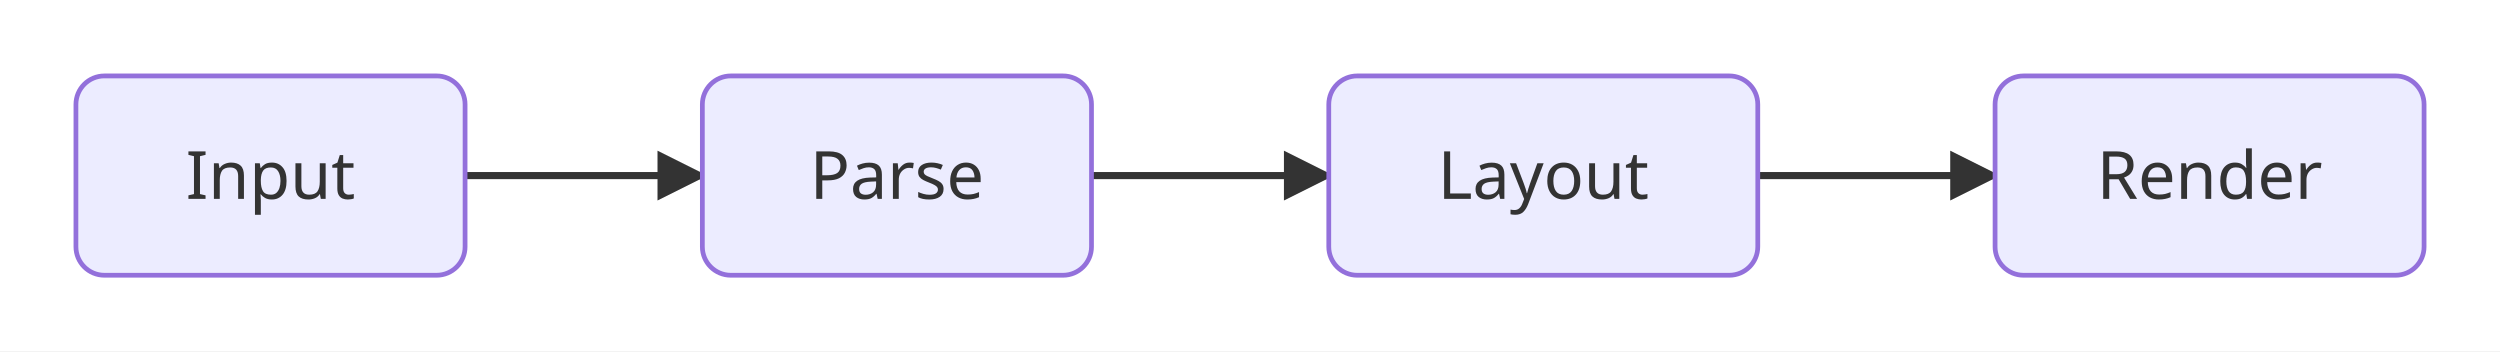
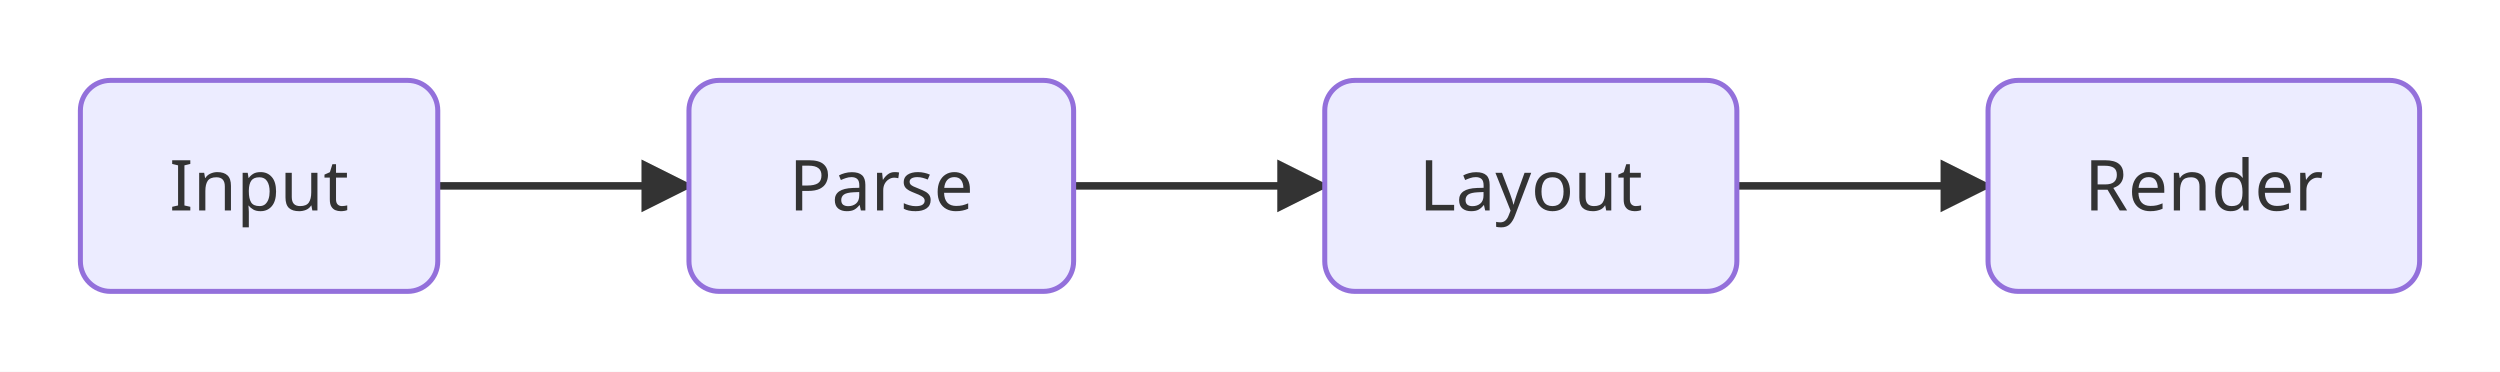
- <svg xmlns="http://www.w3.org/2000/svg" role="img" width="526.8" height="74" viewBox="0 0 526.8 74" font-family="sans-serif" font-size="14">
+ <svg xmlns="http://www.w3.org/2000/svg" role="img" width="497.64" height="74" viewBox="0 0 497.64 74" font-family="sans-serif" font-size="14">
  <defs>
    <marker id="arrow" viewBox="0 0 10 10" refX="9" refY="5" markerWidth="7" markerHeight="7" orient="auto-start-reverse">
      <path d="M0,0 L10,5 L0,10 z" fill="#333333" />
    </marker>
  </defs>
  <rect width="100%" height="100%" fill="#ffffff" />
  <g transform="translate(16,16)">
-     <path d="M82,21 L132,21" fill="none" stroke="#333333" stroke-width="1.5" marker-end="url(#arrow)" />
-     <path d="M214,21 L264,21" fill="none" stroke="#333333" stroke-width="1.5" marker-end="url(#arrow)" />
-     <path d="M354.4,21 L404.4,21" fill="none" stroke="#333333" stroke-width="1.5" marker-end="url(#arrow)" />
-     <rect x="0" y="0" width="82" height="42" rx="6" fill="#ECECFF" stroke="#9370DB" />
+     <path d="M71.14,21 L121.14,21" fill="none" stroke="#333333" stroke-width="1.5" marker-end="url(#arrow)" />
+     <path d="M197.7,21 L247.7,21" fill="none" stroke="#333333" stroke-width="1.5" marker-end="url(#arrow)" />
+     <path d="M329.73,21 L379.73,21" fill="none" stroke="#333333" stroke-width="1.5" marker-end="url(#arrow)" />
+     <rect x="0" y="0" width="71.14" height="42" rx="6" fill="#ECECFF" stroke="#9370DB" />
    <text fill="#333333" text-anchor="middle">
-       <tspan x="41" y="25.9">Input</tspan>
+       <tspan x="35.57" y="25.9">Input</tspan>
    </text>
-     <rect x="132" y="0" width="82" height="42" rx="6" fill="#ECECFF" stroke="#9370DB" />
+     <rect x="121.14" y="0" width="76.57" height="42" rx="6" fill="#ECECFF" stroke="#9370DB" />
    <text fill="#333333" text-anchor="middle">
-       <tspan x="173" y="25.9">Parse</tspan>
+       <tspan x="159.42" y="25.9">Parse</tspan>
    </text>
-     <rect x="264" y="0" width="90.4" height="42" rx="6" fill="#ECECFF" stroke="#9370DB" />
+     <rect x="247.7" y="0" width="82.03" height="42" rx="6" fill="#ECECFF" stroke="#9370DB" />
    <text fill="#333333" text-anchor="middle">
-       <tspan x="309.2" y="25.9">Layout</tspan>
+       <tspan x="288.72" y="25.9">Layout</tspan>
    </text>
-     <rect x="404.4" y="0" width="90.4" height="42" rx="6" fill="#ECECFF" stroke="#9370DB" />
+     <rect x="379.73" y="0" width="85.91" height="42" rx="6" fill="#ECECFF" stroke="#9370DB" />
    <text fill="#333333" text-anchor="middle">
-       <tspan x="449.6" y="25.9">Render</tspan>
+       <tspan x="422.69" y="25.9">Render</tspan>
    </text>
  </g>
</svg>
